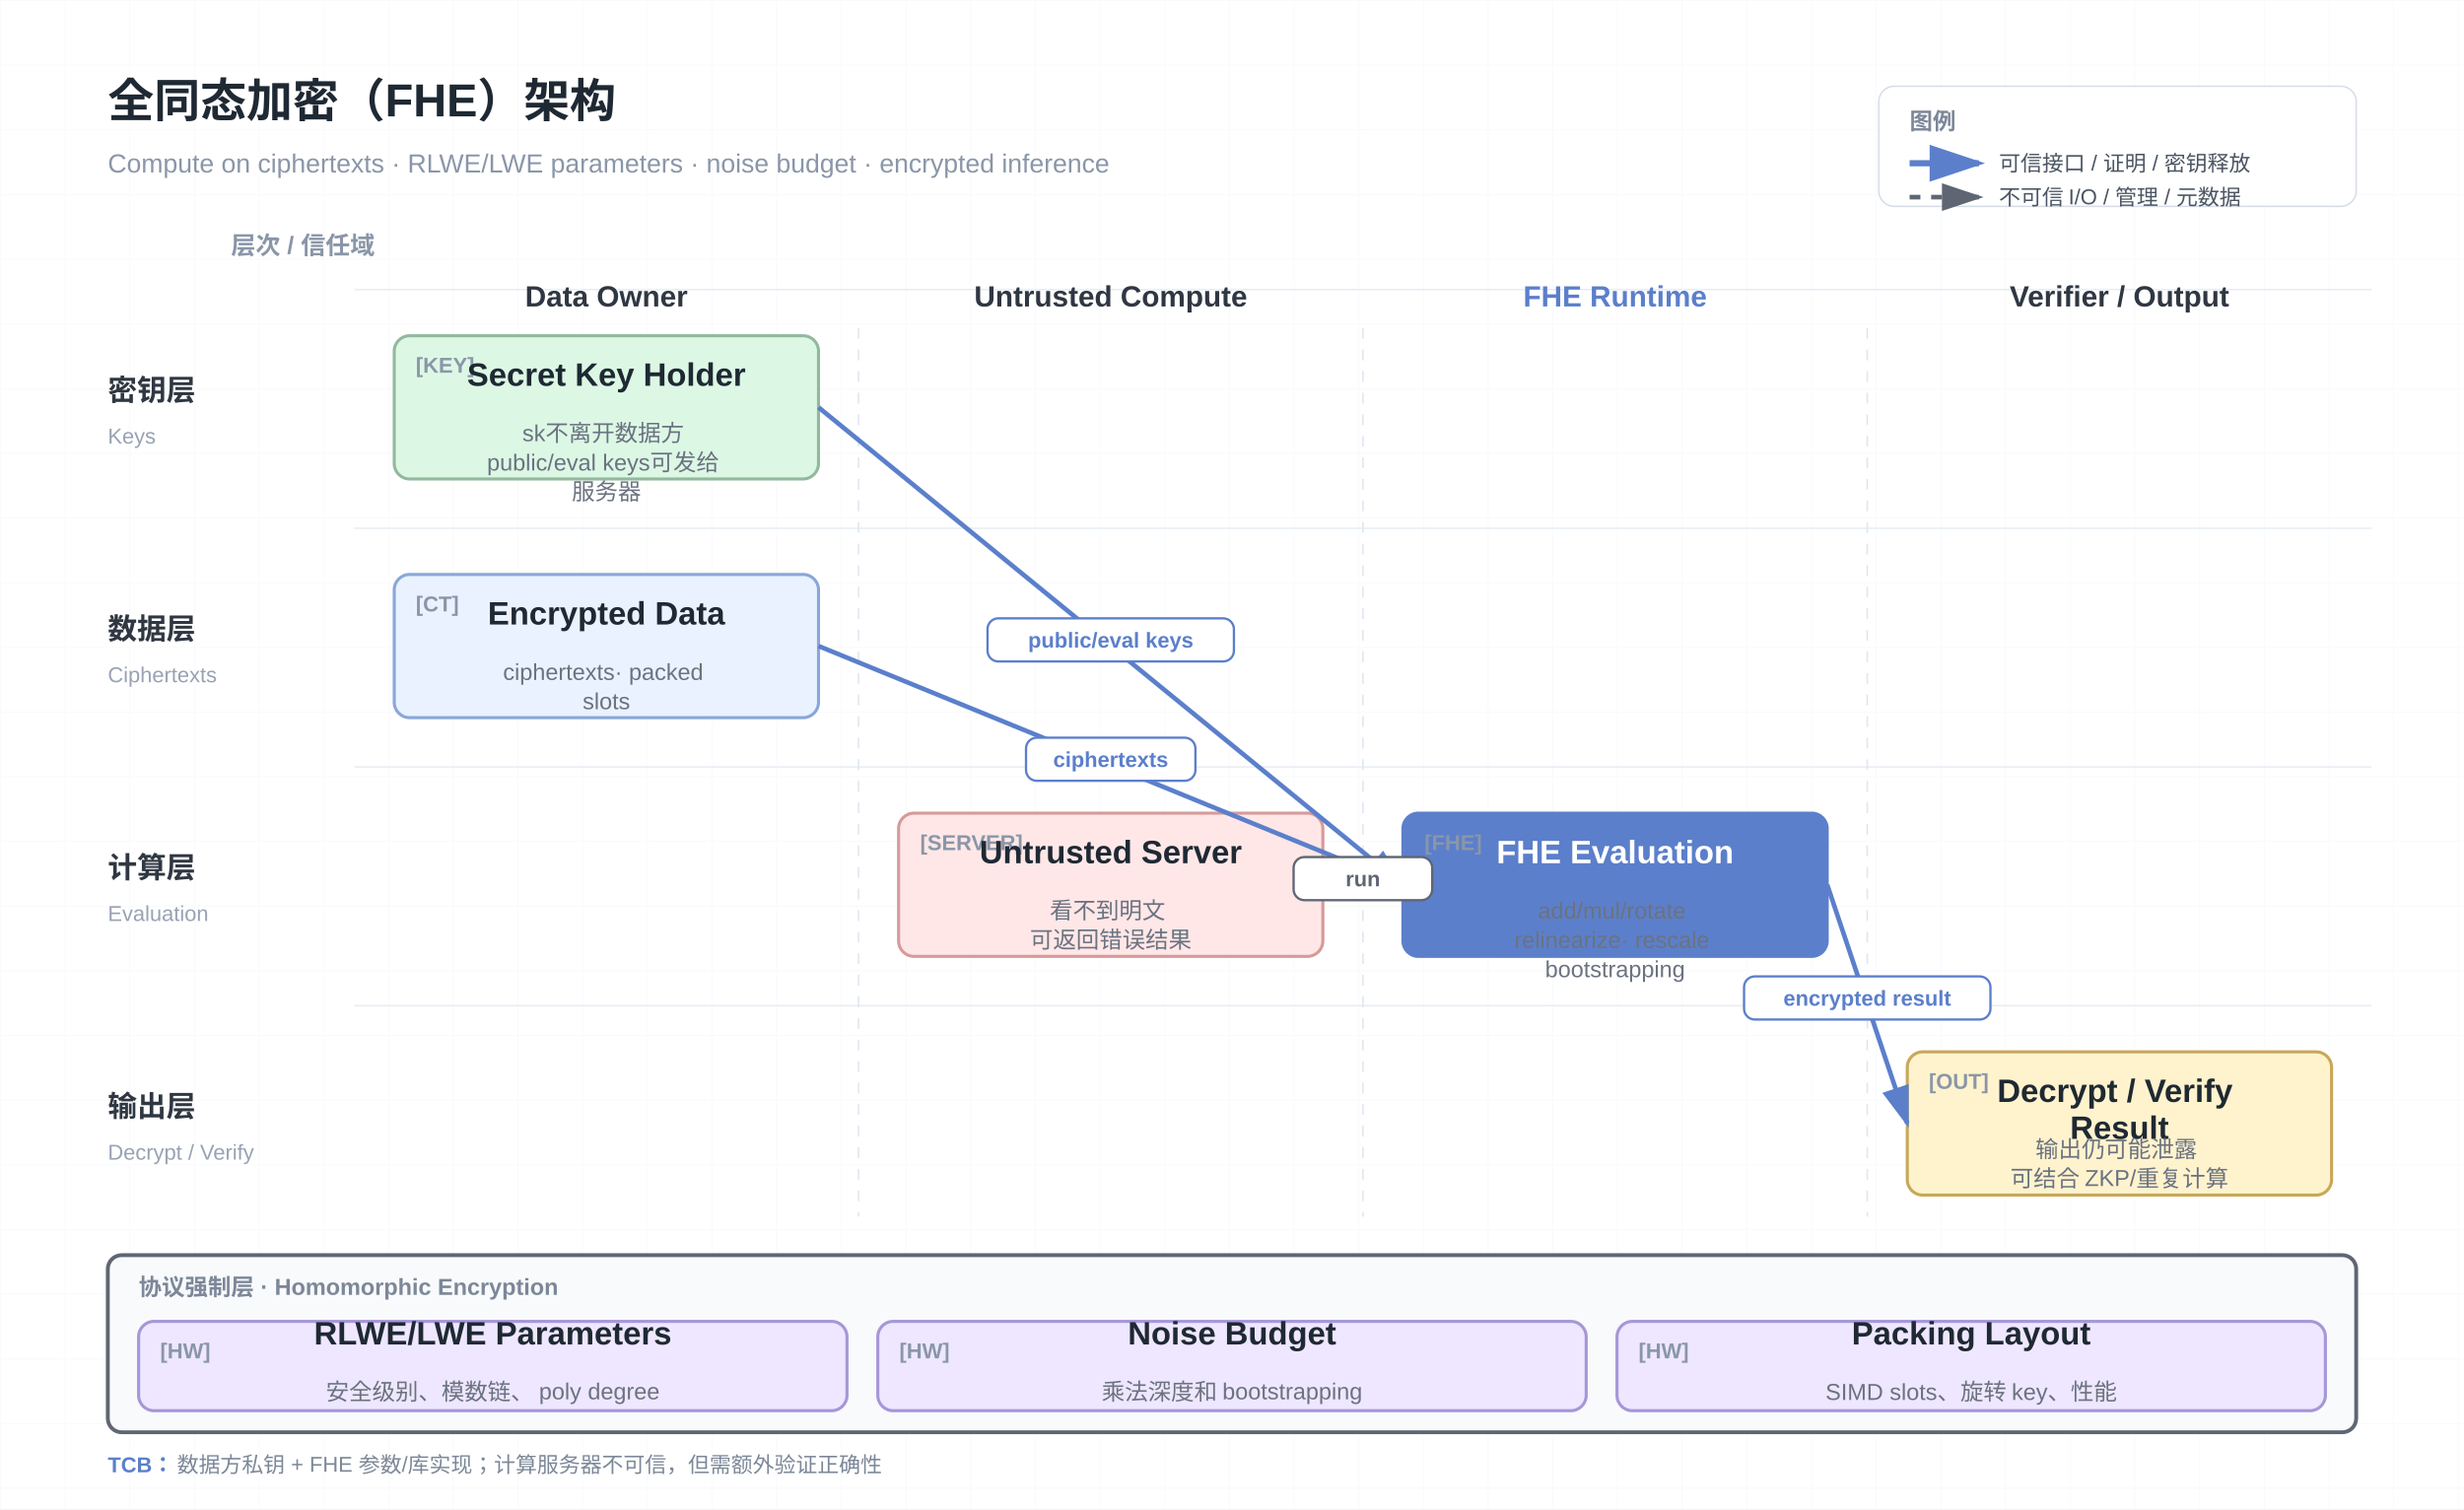
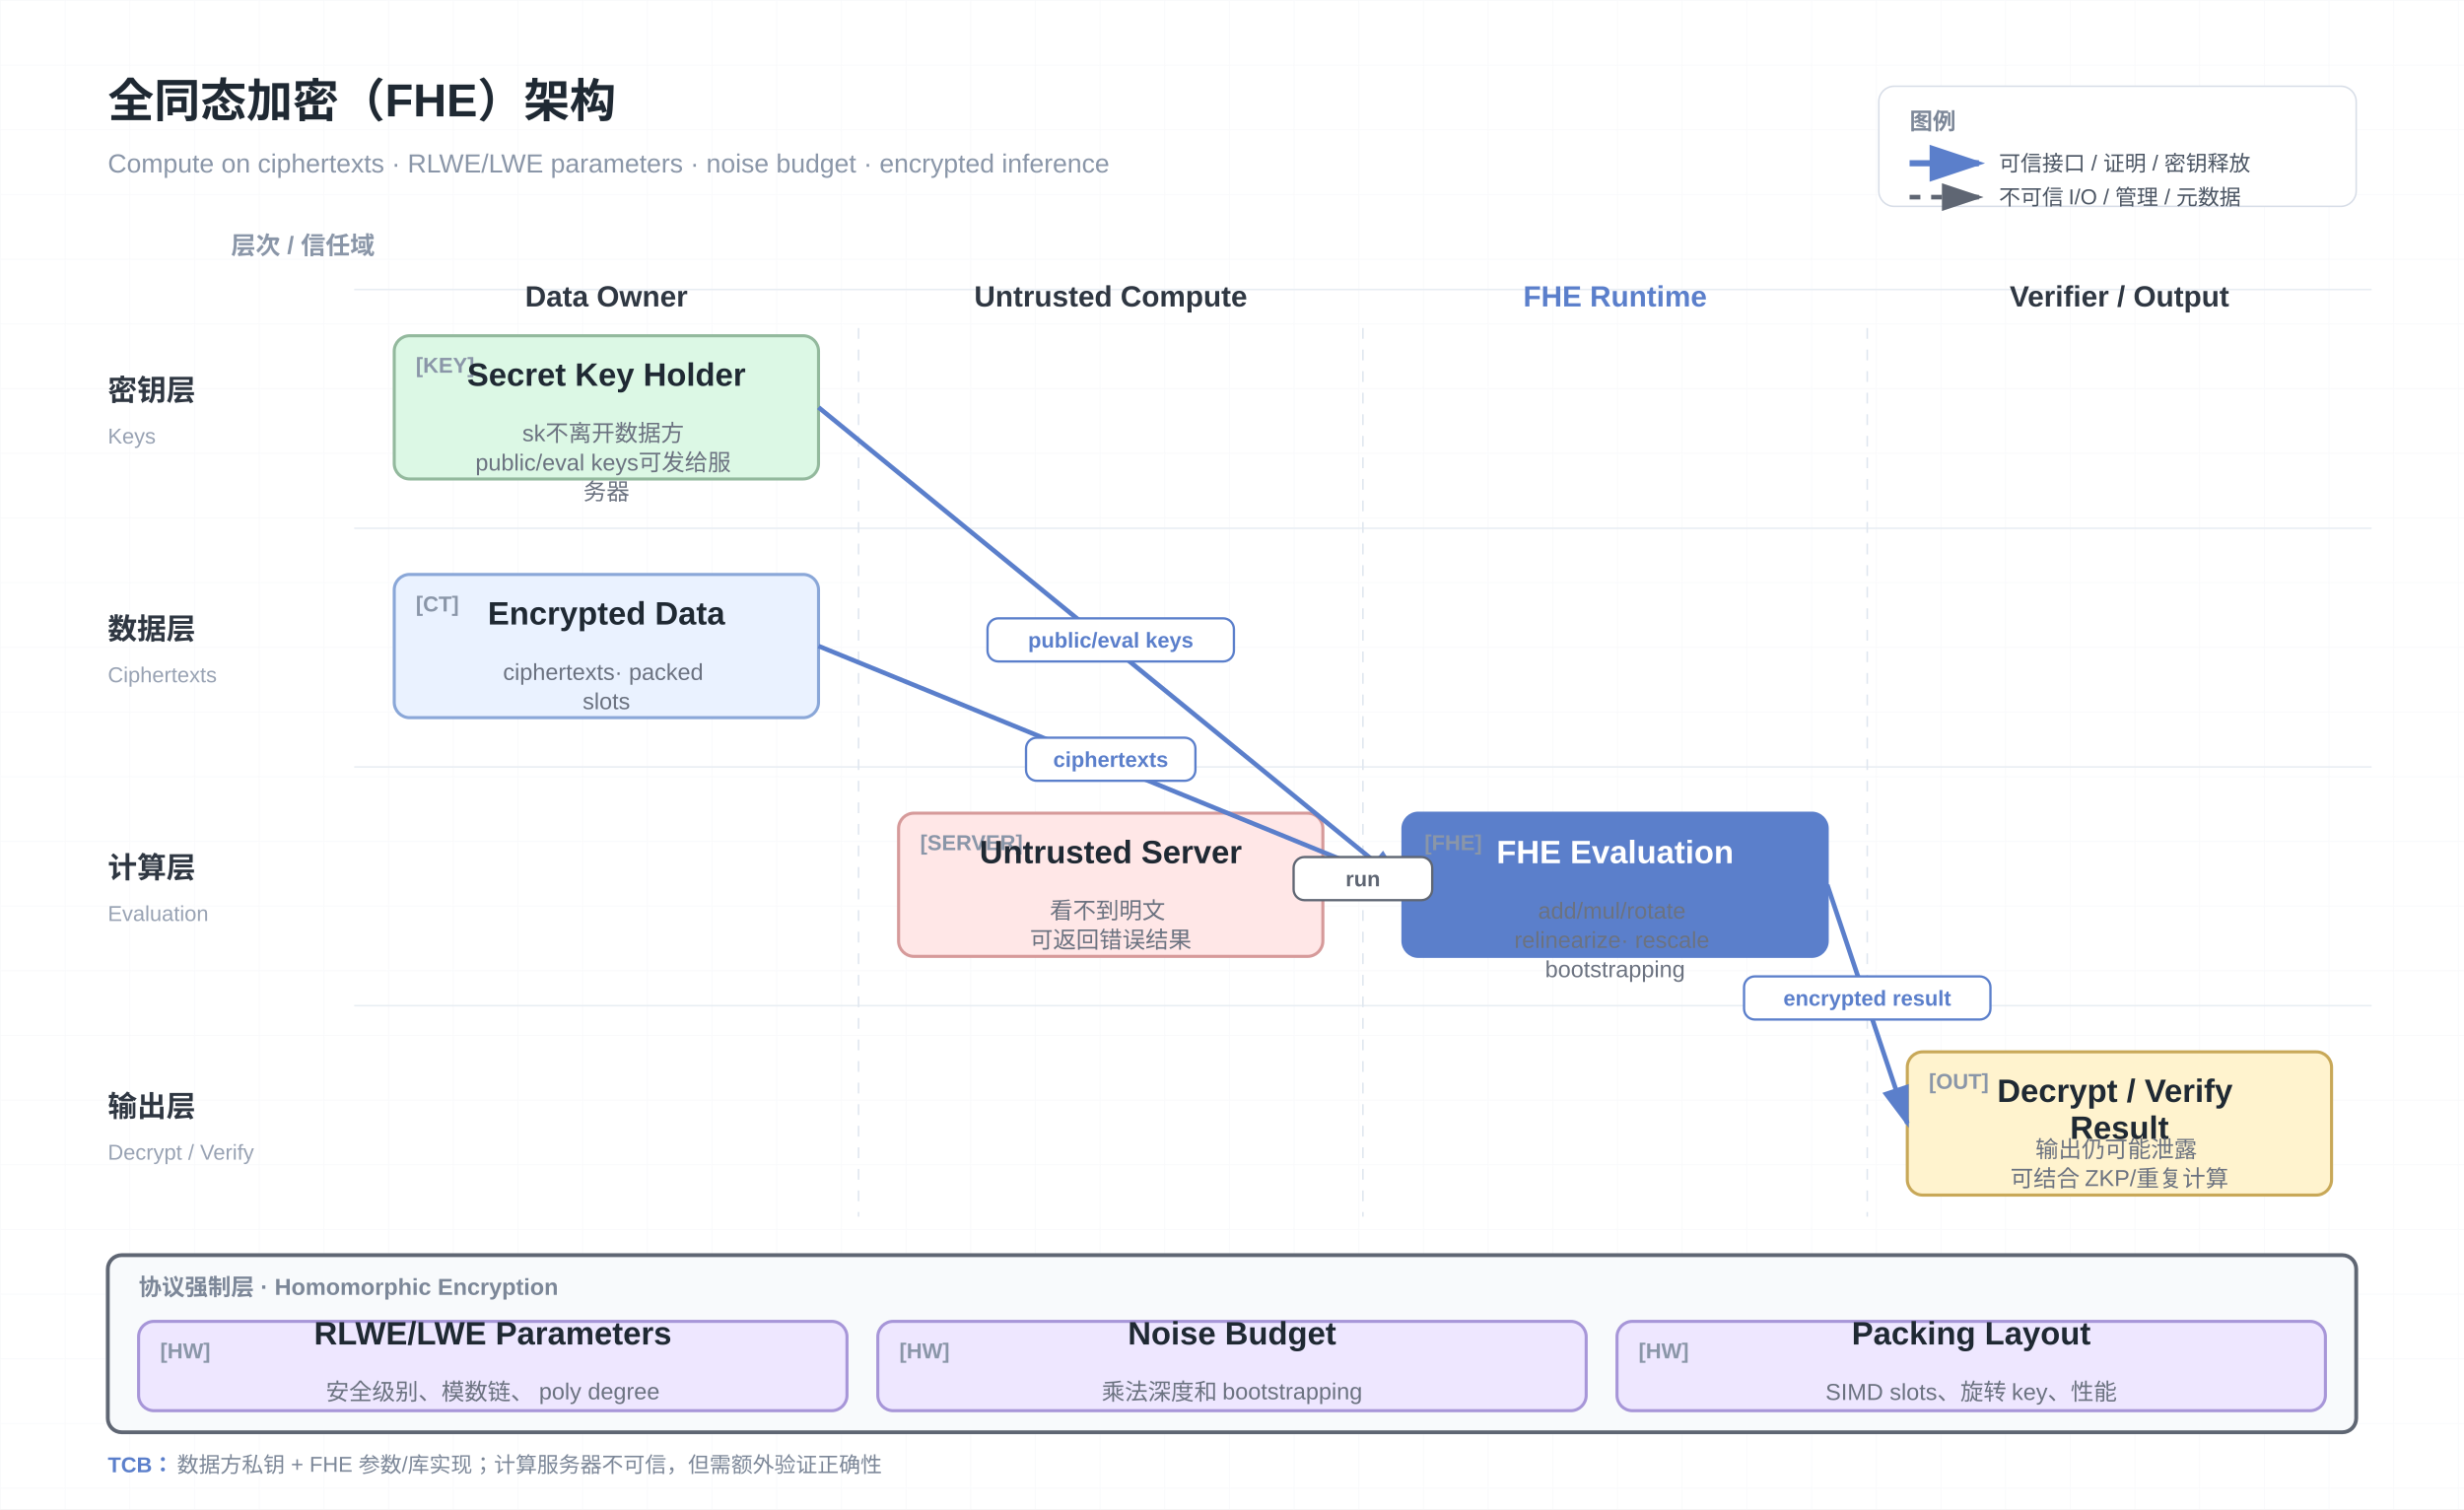
<svg xmlns="http://www.w3.org/2000/svg" width="1600" height="980" viewBox="0 0 1600 980">
  <defs>
    <marker id="arrowBlue" markerWidth="10" markerHeight="10" refX="8" refY="3" orient="auto" markerUnits="strokeWidth">
      <path d="M0,0 L0,6 L9,3 z" fill="#5b7fcb" />
    </marker>
    <marker id="arrowGray" markerWidth="10" markerHeight="10" refX="8" refY="3" orient="auto" markerUnits="strokeWidth">
      <path d="M0,0 L0,6 L9,3 z" fill="#5f6673" />
    </marker>
    <pattern id="grid" width="42" height="42" patternUnits="userSpaceOnUse">
      <path d="M42 0H0V42" fill="none" stroke="#f2f4f7" stroke-width="1" />
    </pattern>
  </defs>
  <rect width="1600" height="980" fill="#ffffff" />
  <rect width="1600" height="980" fill="url(#grid)" opacity="0.55" />
  <style>text{font-family:-apple-system,BlinkMacSystemFont,'Segoe UI','PingFang SC','Microsoft YaHei',Arial,sans-serif;}</style>
  <text x="70" y="76" font-size="30" font-weight="800" fill="#1f2933">全同态加密（FHE）架构</text>
  <text x="70" y="112" font-size="17" fill="#8a96a8">Compute on ciphertexts · RLWE/LWE parameters · noise budget · encrypted inference</text>
  <rect x="1220" y="56" width="310" height="78" rx="10" fill="#ffffff" stroke="#d7dde7" />
  <text x="1240" y="84" font-size="15" fill="#7c8798" font-weight="700">图例</text>
  <line x1="1240" y1="106" x2="1285" y2="106" stroke="#5b7fcb" stroke-width="4" marker-end="url(#arrowBlue)" />
  <text x="1298" y="111" font-size="14" fill="#4b5563">可信接口 / 证明 / 密钥释放</text>
  <line x1="1240" y1="128" x2="1285" y2="128" stroke="#5f6673" stroke-width="3" stroke-dasharray="7 7" marker-end="url(#arrowGray)" />
  <text x="1298" y="133" font-size="14" fill="#4b5563">不可信 I/O / 管理 / 元数据</text>
  <text x="150" y="165" font-size="16" fill="#8a96a8" font-weight="700">层次 / 信任域</text>
  <line x1="230" y1="188" x2="1540" y2="188" stroke="#e8edf3" />
  <text x="70" y="260" text-anchor="start" font-size="19" font-weight="800" fill="#2f3742">
    <tspan x="70" dy="0">密钥层</tspan>
  </text>
  <text x="70" y="288" text-anchor="start" font-size="14" font-weight="500" fill="#98a2b3">
    <tspan x="70" dy="0">Keys</tspan>
  </text>
  <line x1="230" y1="343" x2="1540" y2="343" stroke="#e8edf3" />
  <text x="70" y="415" text-anchor="start" font-size="19" font-weight="800" fill="#2f3742">
    <tspan x="70" dy="0">数据层</tspan>
  </text>
  <text x="70" y="443" text-anchor="start" font-size="14" font-weight="500" fill="#98a2b3">
    <tspan x="70" dy="0">Ciphertexts</tspan>
  </text>
  <line x1="230" y1="498" x2="1540" y2="498" stroke="#e8edf3" />
  <text x="70" y="570" text-anchor="start" font-size="19" font-weight="800" fill="#2f3742">
    <tspan x="70" dy="0">计算层</tspan>
  </text>
  <text x="70" y="598" text-anchor="start" font-size="14" font-weight="500" fill="#98a2b3">
    <tspan x="70" dy="0">Evaluation</tspan>
  </text>
  <line x1="230" y1="653" x2="1540" y2="653" stroke="#e8edf3" />
  <text x="70" y="725" text-anchor="start" font-size="19" font-weight="800" fill="#2f3742">
    <tspan x="70" dy="0">输出层</tspan>
  </text>
  <text x="70" y="753" text-anchor="start" font-size="14" font-weight="500" fill="#98a2b3">
    <tspan x="70" dy="0">Decrypt / Verify</tspan>
  </text>
  <text x="393.75" y="199" text-anchor="middle" font-size="19" font-weight="800" fill="#2f3742">Data Owner</text>
  <text x="721.25" y="199" text-anchor="middle" font-size="19" font-weight="800" fill="#2f3742">Untrusted Compute</text>
  <line x1="557.5" y1="213" x2="557.5" y2="790" stroke="#dfe6ef" stroke-width="1" stroke-dasharray="7 7" />
  <text x="1048.75" y="199" text-anchor="middle" font-size="19" font-weight="800" fill="#5b7fcb">FHE Runtime</text>
  <line x1="885.0" y1="213" x2="885.0" y2="790" stroke="#dfe6ef" stroke-width="1" stroke-dasharray="7 7" />
  <text x="1376.25" y="199" text-anchor="middle" font-size="19" font-weight="800" fill="#2f3742">Verifier / Output</text>
  <line x1="1212.5" y1="213" x2="1212.5" y2="790" stroke="#dfe6ef" stroke-width="1" stroke-dasharray="7 7" />
  <rect x="256.0" y="218" width="275.5" height="93" rx="10" fill="#dcf8e5" stroke="#93b99d" stroke-width="2" />
  <text x="270.0" y="242" font-size="14" fill="#8a96a8" font-weight="600">[KEY]</text>
  <text x="393.75" y="250.5" text-anchor="middle" font-size="21" font-weight="700" fill="#1f2933">
    <tspan x="393.75" dy="0">Secret Key Holder</tspan>
  </text>
  <text x="393.75" y="286.5" text-anchor="middle" font-size="15" font-weight="500" fill="#6b7280">
    <tspan x="393.75" dy="0">sk不离开数据方</tspan>
-     <tspan x="393.75" dy="19">public/eval keys可发给</tspan>
-     <tspan x="393.75" dy="19">服务器</tspan>
+     <tspan x="393.75" dy="19">public/eval keys可发给服</tspan>
+     <tspan x="393.75" dy="19">务器</tspan>
  </text>
  <rect x="256.0" y="373" width="275.5" height="93" rx="10" fill="#eaf2ff" stroke="#8aa7d8" stroke-width="2" />
  <text x="270.0" y="397" font-size="14" fill="#8a96a8" font-weight="600">[CT]</text>
  <text x="393.75" y="405.5" text-anchor="middle" font-size="21" font-weight="700" fill="#1f2933">
    <tspan x="393.75" dy="0">Encrypted Data</tspan>
  </text>
  <text x="393.75" y="441.5" text-anchor="middle" font-size="15" font-weight="500" fill="#6b7280">
    <tspan x="393.75" dy="0">ciphertexts· packed</tspan>
    <tspan x="393.75" dy="19">slots</tspan>
  </text>
  <rect x="583.5" y="528" width="275.5" height="93" rx="10" fill="#ffe7e7" stroke="#d69a9a" stroke-width="2" />
  <text x="597.5" y="552" font-size="14" fill="#8a96a8" font-weight="600">[SERVER]</text>
  <text x="721.25" y="560.5" text-anchor="middle" font-size="21" font-weight="700" fill="#1f2933">
    <tspan x="721.25" dy="0">Untrusted Server</tspan>
  </text>
  <text x="721.25" y="596.5" text-anchor="middle" font-size="15" font-weight="500" fill="#6b7280">
    <tspan x="721.25" dy="0">看不到明文</tspan>
    <tspan x="721.25" dy="19">可返回错误结果</tspan>
  </text>
  <rect x="911.0" y="528" width="275.5" height="93" rx="10" fill="#5b7fcb" stroke="#5b7fcb" stroke-width="2" />
  <text x="925.0" y="552" font-size="14" fill="#8a96a8" font-weight="600">[FHE]</text>
  <text x="1048.75" y="560.5" text-anchor="middle" font-size="21" font-weight="700" fill="#ffffff">
    <tspan x="1048.75" dy="0">FHE Evaluation</tspan>
  </text>
  <text x="1048.75" y="596.5" text-anchor="middle" font-size="15" font-weight="500" fill="#6b7280">
    <tspan x="1048.75" dy="0">add/mul/rotate</tspan>
    <tspan x="1048.75" dy="19">relinearize· rescale</tspan>
    <tspan x="1048.75" dy="19">bootstrapping</tspan>
  </text>
  <rect x="1238.5" y="683" width="275.5" height="93" rx="10" fill="#fff3ce" stroke="#c8a858" stroke-width="2" />
  <text x="1252.5" y="707" font-size="14" fill="#8a96a8" font-weight="600">[OUT]</text>
  <text x="1376.25" y="715.5" text-anchor="middle" font-size="21" font-weight="700" fill="#1f2933">
    <tspan x="1376.25" dy="0">Decrypt / Verify</tspan>
    <tspan x="1376.25" dy="24">Result</tspan>
  </text>
  <text x="1376.25" y="751.5" text-anchor="middle" font-size="15" font-weight="500" fill="#6b7280">
    <tspan x="1376.25" dy="0">输出仍可能泄露</tspan>
    <tspan x="1376.25" dy="19">可结合 ZKP/重复计算</tspan>
  </text>
  <line x1="531.5" y1="264.5" x2="911.0" y2="574.5" stroke="#5b7fcb" stroke-width="3" marker-end="url(#arrowBlue)" />
  <rect x="641.25" y="401.5" width="160" height="28" rx="7" fill="white" stroke="#5b7fcb" stroke-width="1.5" />
  <text x="721.25" y="420.5" text-anchor="middle" font-size="14" fill="#5b7fcb" font-weight="700">public/eval keys</text>
  <line x1="531.5" y1="419.5" x2="911.0" y2="574.5" stroke="#5b7fcb" stroke-width="3" marker-end="url(#arrowBlue)" />
  <rect x="666.25" y="479.0" width="110" height="28" rx="7" fill="white" stroke="#5b7fcb" stroke-width="1.5" />
  <text x="721.25" y="498.0" text-anchor="middle" font-size="14" fill="#5b7fcb" font-weight="700">ciphertexts</text>
  <line x1="859.0" y1="574.5" x2="911.0" y2="574.5" stroke="#5f6673" stroke-width="3" stroke-dasharray="8 8" marker-end="url(#arrowGray)" />
  <rect x="840.0" y="556.5" width="90" height="28" rx="7" fill="white" stroke="#5f6673" stroke-width="1.5" />
  <text x="885.0" y="575.5" text-anchor="middle" font-size="14" fill="#5f6673" font-weight="700">run</text>
  <line x1="1186.5" y1="574.5" x2="1238.5" y2="729.5" stroke="#5b7fcb" stroke-width="3" marker-end="url(#arrowBlue)" />
  <rect x="1132.5" y="634.0" width="160" height="28" rx="7" fill="white" stroke="#5b7fcb" stroke-width="1.5" />
  <text x="1212.5" y="653.0" text-anchor="middle" font-size="14" fill="#5b7fcb" font-weight="700">encrypted result</text>
  <rect x="70" y="815" width="1460" height="115" rx="9" fill="#f8fafc" stroke="#5f6673" stroke-width="2.5" />
  <text x="90" y="841" font-size="15" fill="#7c8798" font-weight="800">协议强制层 · Homomorphic Encryption</text>
  <rect x="90.0" y="858" width="460.0" height="58" rx="10" fill="#eee7ff" stroke="#a796d8" stroke-width="2" />
  <text x="104.0" y="882" font-size="14" fill="#8a96a8" font-weight="600">[HW]</text>
  <text x="320.0" y="873.0" text-anchor="middle" font-size="21" font-weight="700" fill="#1f2933">
    <tspan x="320.0" dy="0">RLWE/LWE Parameters</tspan>
  </text>
  <text x="320.0" y="909.0" text-anchor="middle" font-size="15" font-weight="500" fill="#6b7280">
    <tspan x="320.0" dy="0">安全级别、模数链、 poly degree</tspan>
  </text>
  <rect x="570.0" y="858" width="460.0" height="58" rx="10" fill="#eee7ff" stroke="#a796d8" stroke-width="2" />
  <text x="584.0" y="882" font-size="14" fill="#8a96a8" font-weight="600">[HW]</text>
  <text x="800.0" y="873.0" text-anchor="middle" font-size="21" font-weight="700" fill="#1f2933">
    <tspan x="800.0" dy="0">Noise Budget</tspan>
  </text>
  <text x="800.0" y="909.0" text-anchor="middle" font-size="15" font-weight="500" fill="#6b7280">
    <tspan x="800.0" dy="0">乘法深度和 bootstrapping</tspan>
  </text>
  <rect x="1050.0" y="858" width="460.0" height="58" rx="10" fill="#eee7ff" stroke="#a796d8" stroke-width="2" />
  <text x="1064.0" y="882" font-size="14" fill="#8a96a8" font-weight="600">[HW]</text>
  <text x="1280.0" y="873.0" text-anchor="middle" font-size="21" font-weight="700" fill="#1f2933">
    <tspan x="1280.0" dy="0">Packing Layout</tspan>
  </text>
  <text x="1280.0" y="909.0" text-anchor="middle" font-size="15" font-weight="500" fill="#6b7280">
    <tspan x="1280.0" dy="0">SIMD slots、旋转 key、性能</tspan>
  </text>
  <text x="70" y="956" font-size="14" fill="#5b7fcb" font-weight="800">TCB：</text>
  <text x="115" y="956" font-size="14" fill="#7c8798">数据方私钥 + FHE 参数/库实现；计算服务器不可信，但需额外验证正确性</text>
</svg>
